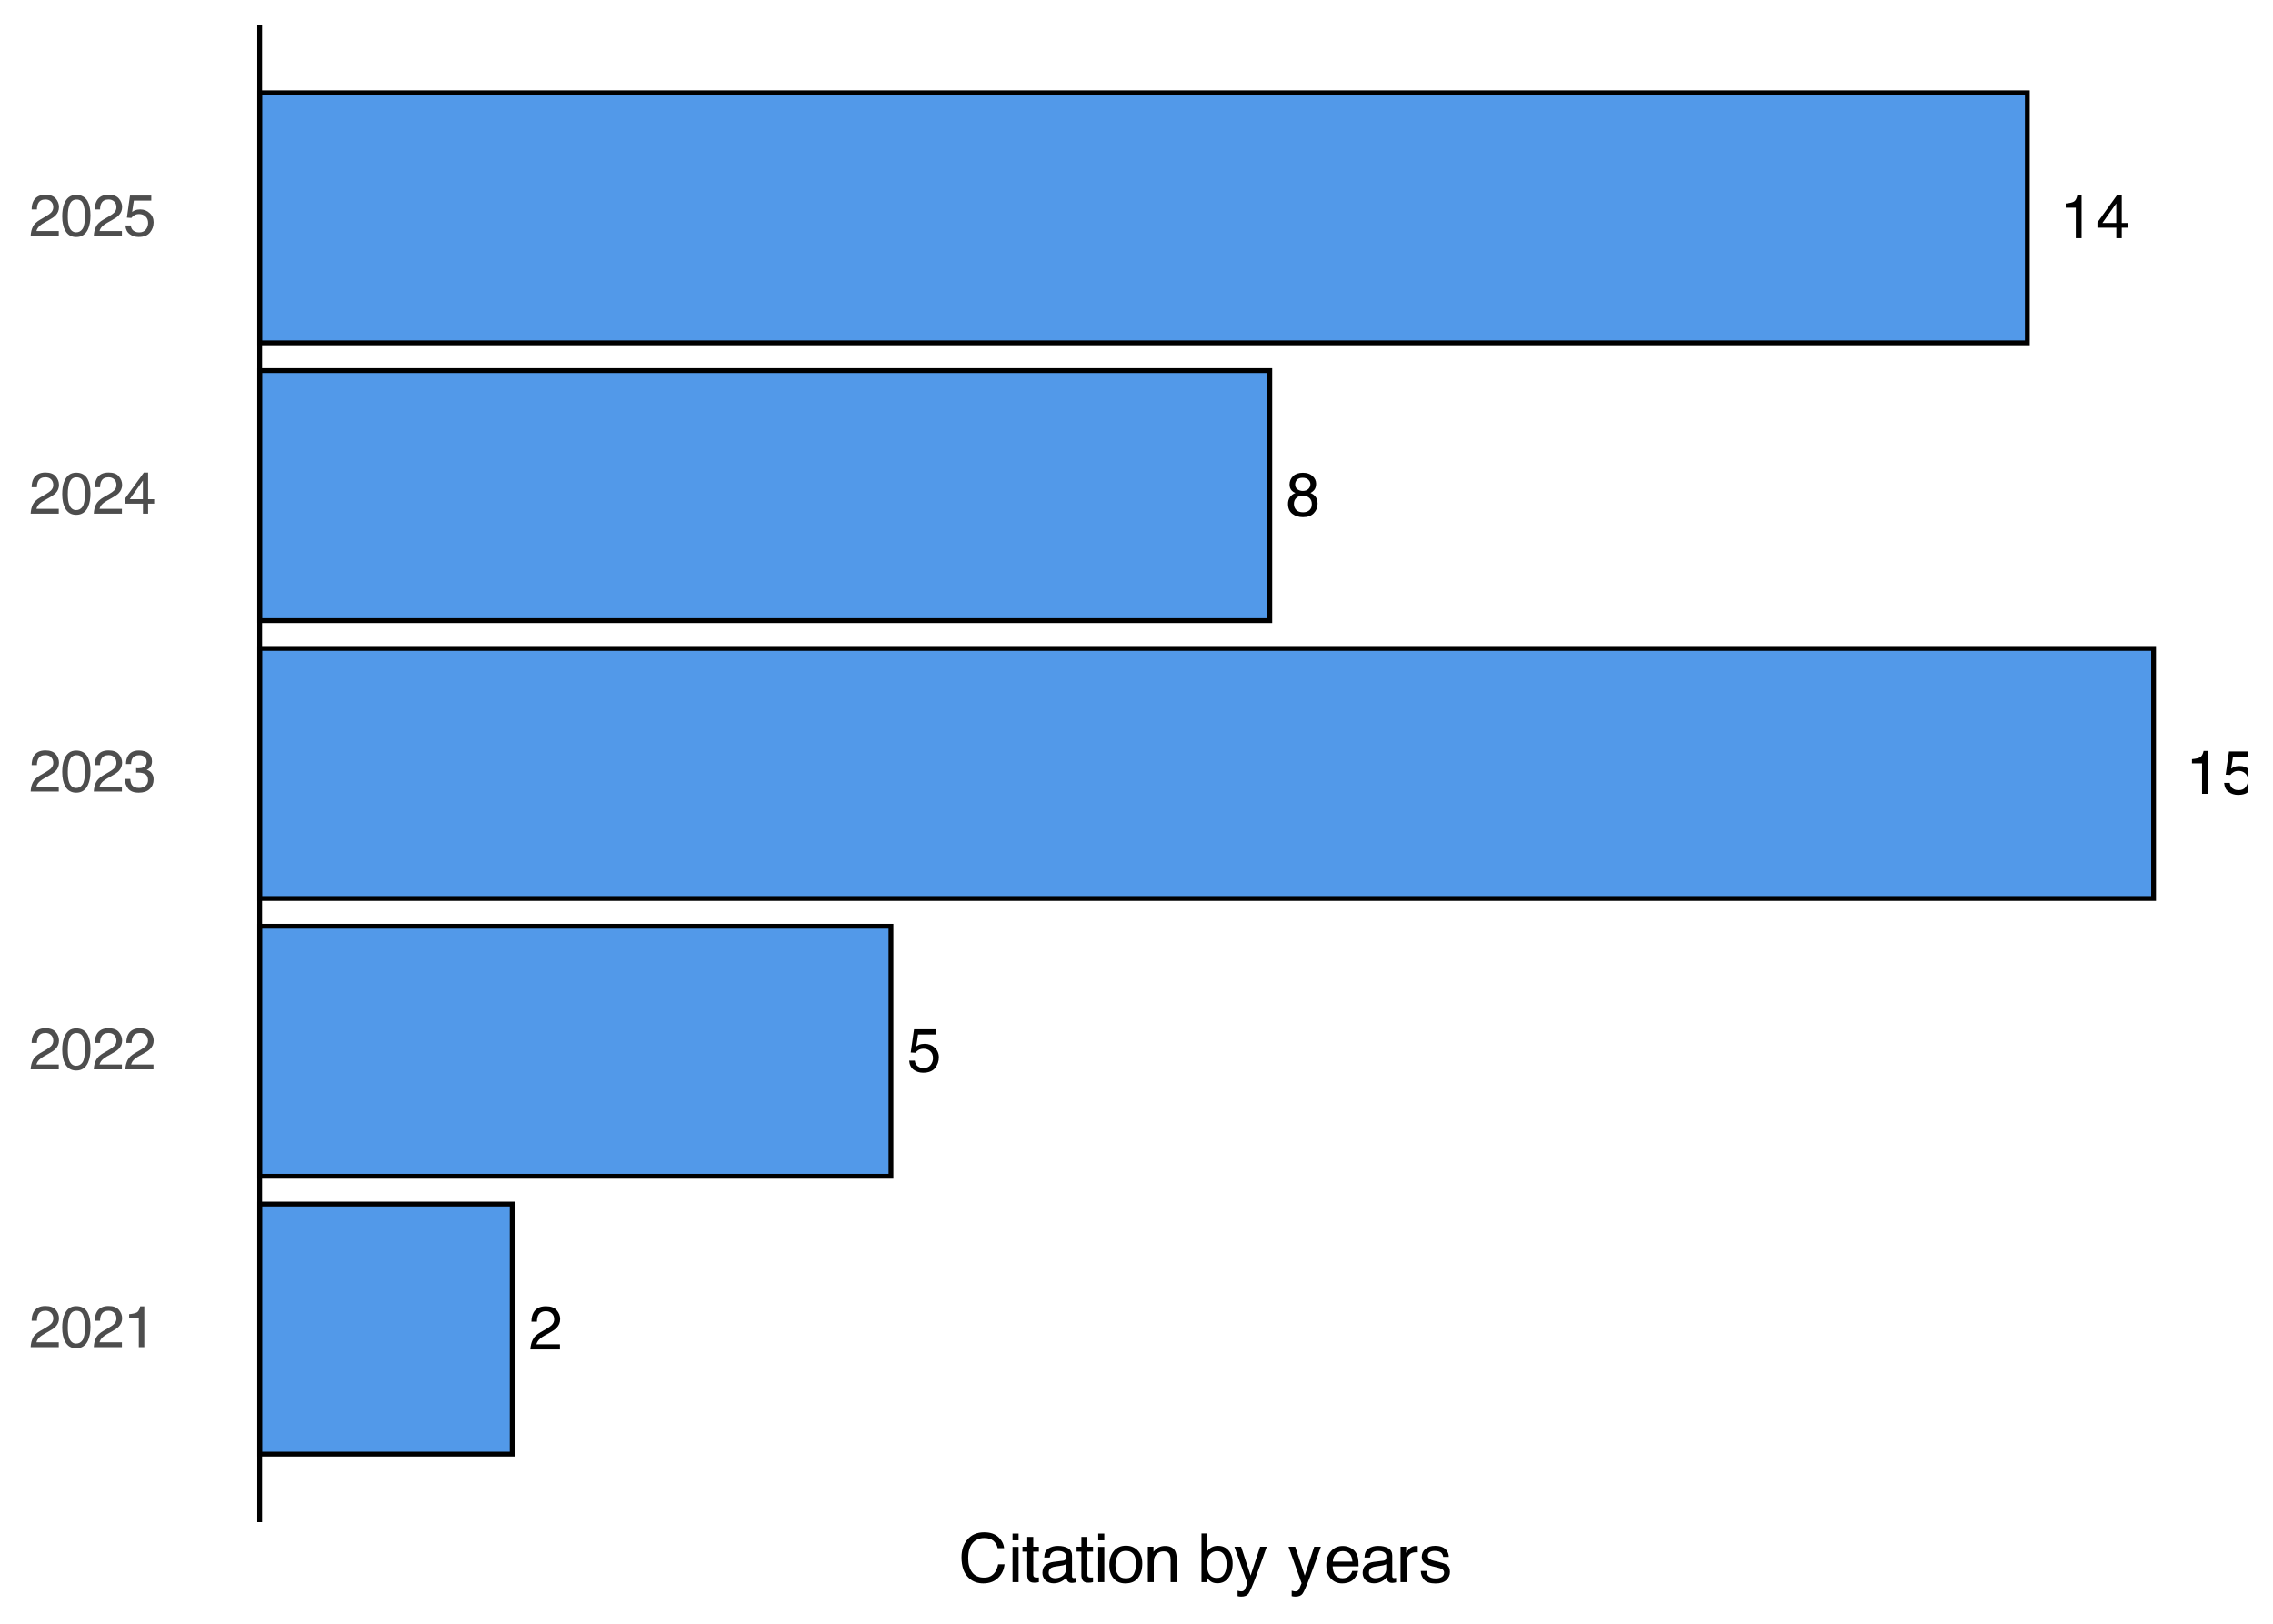
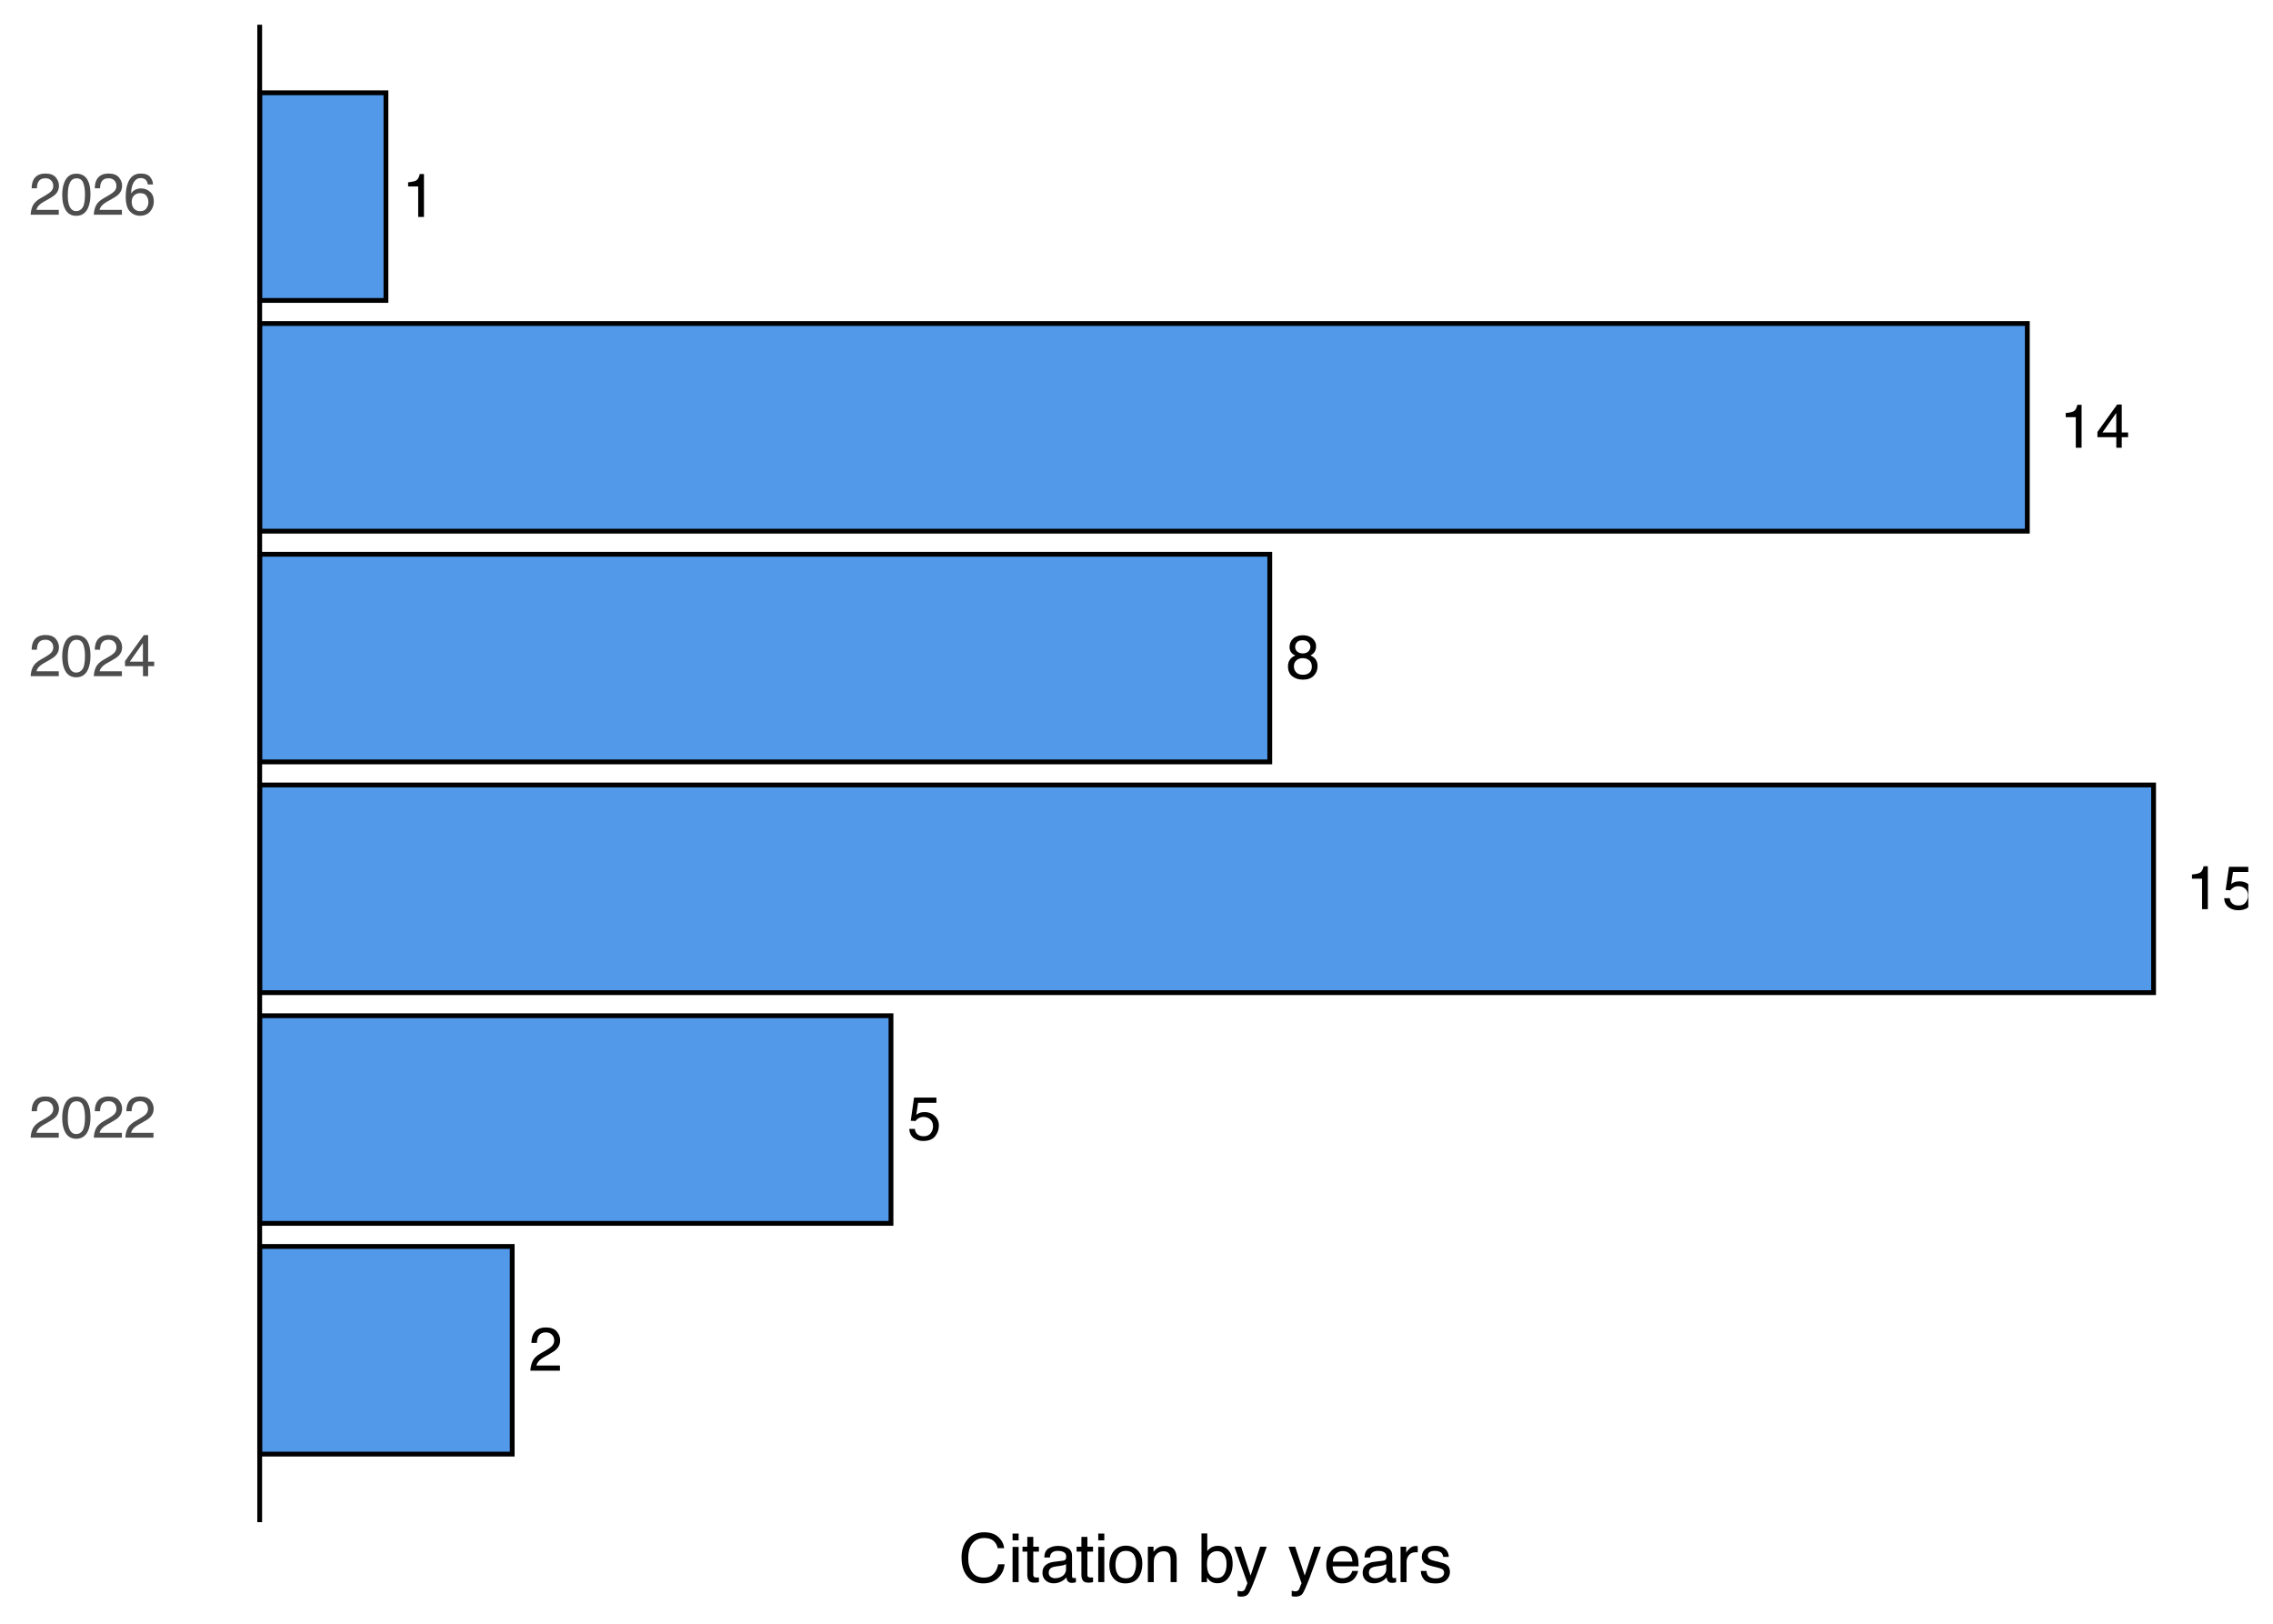
<svg xmlns="http://www.w3.org/2000/svg" xmlns:xlink="http://www.w3.org/1999/xlink" width="504" height="360" viewBox="0 0 504 360">
  <defs>
    <g>
      <g id="glyph-0-0">
        <path d="M 0.438 0 L 0.438 -9.797 L 8.219 -9.797 L 8.219 0 Z M 6.984 -1.234 L 6.984 -8.562 L 1.672 -8.562 L 1.672 -1.234 Z M 6.984 -1.234 " />
      </g>
      <g id="glyph-0-1">
        <path d="M 0.422 0 C 0.473 -0.82 0.645 -1.535 0.938 -2.141 C 1.227 -2.754 1.805 -3.312 2.672 -3.812 L 3.953 -4.547 C 4.523 -4.879 4.926 -5.164 5.156 -5.406 C 5.52 -5.77 5.703 -6.191 5.703 -6.672 C 5.703 -7.223 5.535 -7.66 5.203 -7.984 C 4.867 -8.316 4.426 -8.484 3.875 -8.484 C 3.051 -8.484 2.477 -8.172 2.156 -7.547 C 1.988 -7.211 1.895 -6.75 1.875 -6.156 L 0.656 -6.156 C 0.676 -6.988 0.832 -7.664 1.125 -8.188 C 1.645 -9.113 2.562 -9.578 3.875 -9.578 C 4.969 -9.578 5.766 -9.281 6.266 -8.688 C 6.773 -8.102 7.031 -7.445 7.031 -6.719 C 7.031 -5.957 6.758 -5.305 6.219 -4.766 C 5.906 -4.441 5.348 -4.055 4.547 -3.609 L 3.641 -3.109 C 3.203 -2.867 2.859 -2.641 2.609 -2.422 C 2.16 -2.035 1.879 -1.609 1.766 -1.141 L 6.984 -1.141 L 6.984 0 Z M 0.422 0 " />
      </g>
      <g id="glyph-0-2">
        <path d="M 1.688 -2.438 C 1.77 -1.75 2.086 -1.273 2.641 -1.016 C 2.922 -0.879 3.25 -0.812 3.625 -0.812 C 4.332 -0.812 4.859 -1.035 5.203 -1.484 C 5.547 -1.941 5.719 -2.445 5.719 -3 C 5.719 -3.664 5.516 -4.18 5.109 -4.547 C 4.703 -4.91 4.211 -5.094 3.641 -5.094 C 3.234 -5.094 2.879 -5.008 2.578 -4.844 C 2.285 -4.688 2.035 -4.469 1.828 -4.188 L 0.781 -4.25 L 1.516 -9.391 L 6.469 -9.391 L 6.469 -8.234 L 2.406 -8.234 L 2 -5.578 C 2.227 -5.742 2.441 -5.867 2.641 -5.953 C 2.992 -6.098 3.406 -6.172 3.875 -6.172 C 4.75 -6.172 5.488 -5.891 6.094 -5.328 C 6.707 -4.766 7.016 -4.051 7.016 -3.188 C 7.016 -2.281 6.734 -1.484 6.172 -0.797 C 5.617 -0.109 4.727 0.234 3.5 0.234 C 2.727 0.234 2.039 0.012 1.438 -0.422 C 0.844 -0.859 0.508 -1.531 0.438 -2.438 Z M 1.688 -2.438 " />
      </g>
      <g id="glyph-0-3">
        <path d="M 1.312 -6.766 L 1.312 -7.688 C 2.176 -7.77 2.781 -7.91 3.125 -8.109 C 3.469 -8.305 3.723 -8.773 3.891 -9.516 L 4.828 -9.516 L 4.828 0 L 3.547 0 L 3.547 -6.766 Z M 1.312 -6.766 " />
      </g>
      <g id="glyph-0-4">
        <path d="M 3.719 -5.547 C 4.238 -5.547 4.648 -5.691 4.953 -5.984 C 5.254 -6.285 5.406 -6.641 5.406 -7.047 C 5.406 -7.398 5.258 -7.723 4.969 -8.016 C 4.688 -8.316 4.254 -8.469 3.672 -8.469 C 3.098 -8.469 2.68 -8.316 2.422 -8.016 C 2.16 -7.723 2.031 -7.379 2.031 -6.984 C 2.031 -6.535 2.195 -6.18 2.531 -5.922 C 2.863 -5.672 3.258 -5.547 3.719 -5.547 Z M 3.781 -0.812 C 4.344 -0.812 4.805 -0.961 5.172 -1.266 C 5.535 -1.566 5.719 -2.016 5.719 -2.609 C 5.719 -3.234 5.531 -3.703 5.156 -4.016 C 4.781 -4.336 4.297 -4.5 3.703 -4.5 C 3.129 -4.5 2.66 -4.332 2.297 -4 C 1.93 -3.676 1.75 -3.227 1.75 -2.656 C 1.75 -2.156 1.914 -1.723 2.25 -1.359 C 2.582 -0.992 3.094 -0.812 3.781 -0.812 Z M 2.078 -5.094 C 1.742 -5.227 1.484 -5.395 1.297 -5.594 C 0.953 -5.945 0.781 -6.406 0.781 -6.969 C 0.781 -7.688 1.035 -8.301 1.547 -8.812 C 2.066 -9.32 2.797 -9.578 3.734 -9.578 C 4.648 -9.578 5.367 -9.332 5.891 -8.844 C 6.41 -8.363 6.672 -7.801 6.672 -7.156 C 6.672 -6.562 6.52 -6.082 6.219 -5.719 C 6.051 -5.508 5.789 -5.301 5.438 -5.094 C 5.832 -4.914 6.145 -4.707 6.375 -4.469 C 6.789 -4.031 7 -3.453 7 -2.734 C 7 -1.898 6.719 -1.191 6.156 -0.609 C 5.594 -0.023 4.797 0.266 3.766 0.266 C 2.828 0.266 2.035 0.012 1.391 -0.484 C 0.754 -0.984 0.438 -1.719 0.438 -2.688 C 0.438 -3.25 0.57 -3.734 0.844 -4.141 C 1.125 -4.555 1.535 -4.875 2.078 -5.094 Z M 2.078 -5.094 " />
      </g>
      <g id="glyph-0-5">
        <path d="M 4.516 -3.375 L 4.516 -7.703 L 1.453 -3.375 Z M 4.531 0 L 4.531 -2.328 L 0.344 -2.328 L 0.344 -3.5 L 4.719 -9.578 L 5.734 -9.578 L 5.734 -3.375 L 7.141 -3.375 L 7.141 -2.328 L 5.734 -2.328 L 5.734 0 Z M 4.531 0 " />
      </g>
      <g id="glyph-1-0">
        <path d="M 0.422 0 L 0.422 -9.328 L 7.828 -9.328 L 7.828 0 Z M 6.656 -1.172 L 6.656 -8.156 L 1.594 -8.156 L 1.594 -1.172 Z M 6.656 -1.172 " />
      </g>
      <g id="glyph-1-1">
        <path d="M 0.406 0 C 0.445 -0.781 0.609 -1.457 0.891 -2.031 C 1.172 -2.613 1.723 -3.145 2.547 -3.625 L 3.766 -4.328 C 4.305 -4.648 4.688 -4.922 4.906 -5.141 C 5.25 -5.492 5.422 -5.895 5.422 -6.344 C 5.422 -6.875 5.258 -7.297 4.938 -7.609 C 4.625 -7.922 4.207 -8.078 3.688 -8.078 C 2.895 -8.078 2.352 -7.781 2.062 -7.188 C 1.895 -6.863 1.805 -6.422 1.797 -5.859 L 0.625 -5.859 C 0.633 -6.648 0.781 -7.297 1.062 -7.797 C 1.562 -8.68 2.438 -9.125 3.688 -9.125 C 4.727 -9.125 5.488 -8.844 5.969 -8.281 C 6.445 -7.719 6.688 -7.094 6.688 -6.406 C 6.688 -5.676 6.43 -5.051 5.922 -4.531 C 5.629 -4.227 5.098 -3.863 4.328 -3.438 L 3.453 -2.953 C 3.047 -2.723 2.723 -2.504 2.484 -2.297 C 2.055 -1.93 1.789 -1.523 1.688 -1.078 L 6.641 -1.078 L 6.641 0 Z M 0.406 0 " />
      </g>
      <g id="glyph-1-2">
        <path d="M 3.516 -9.094 C 4.691 -9.094 5.539 -8.609 6.062 -7.641 C 6.469 -6.891 6.672 -5.863 6.672 -4.562 C 6.672 -3.32 6.488 -2.297 6.125 -1.484 C 5.594 -0.328 4.723 0.25 3.516 0.25 C 2.422 0.25 1.609 -0.223 1.078 -1.172 C 0.629 -1.961 0.406 -3.023 0.406 -4.359 C 0.406 -5.391 0.539 -6.273 0.812 -7.016 C 1.312 -8.398 2.211 -9.094 3.516 -9.094 Z M 3.5 -0.797 C 4.094 -0.797 4.566 -1.055 4.922 -1.578 C 5.273 -2.109 5.453 -3.086 5.453 -4.516 C 5.453 -5.547 5.32 -6.395 5.062 -7.062 C 4.812 -7.727 4.32 -8.062 3.594 -8.062 C 2.914 -8.062 2.422 -7.742 2.109 -7.109 C 1.797 -6.473 1.641 -5.539 1.641 -4.312 C 1.641 -3.383 1.738 -2.641 1.938 -2.078 C 2.25 -1.223 2.77 -0.797 3.5 -0.797 Z M 3.5 -0.797 " />
      </g>
      <g id="glyph-1-3">
-         <path d="M 1.25 -6.438 L 1.25 -7.312 C 2.07 -7.395 2.645 -7.531 2.969 -7.719 C 3.289 -7.906 3.535 -8.348 3.703 -9.047 L 4.609 -9.047 L 4.609 0 L 3.391 0 L 3.391 -6.438 Z M 1.25 -6.438 " />
+         <path d="M 4.297 -3.219 L 4.297 -7.344 L 1.391 -3.219 Z M 4.312 0 L 4.312 -2.219 L 0.328 -2.219 L 0.328 -3.344 L 4.5 -9.109 L 5.453 -9.109 L 5.453 -3.219 L 6.797 -3.219 L 6.797 -2.219 L 5.453 -2.219 L 5.453 0 Z M 4.312 0 " />
      </g>
      <g id="glyph-1-4">
-         <path d="M 3.375 0.25 C 2.301 0.25 1.52 -0.047 1.031 -0.641 C 0.551 -1.234 0.312 -1.953 0.312 -2.797 L 1.5 -2.797 C 1.551 -2.203 1.66 -1.773 1.828 -1.516 C 2.129 -1.035 2.664 -0.797 3.438 -0.797 C 4.039 -0.797 4.523 -0.957 4.891 -1.281 C 5.254 -1.602 5.438 -2.016 5.438 -2.516 C 5.438 -3.141 5.242 -3.578 4.859 -3.828 C 4.473 -4.078 3.941 -4.203 3.266 -4.203 C 3.191 -4.203 3.113 -4.203 3.031 -4.203 C 2.945 -4.203 2.867 -4.203 2.797 -4.203 L 2.797 -5.203 C 2.91 -5.191 3.008 -5.18 3.094 -5.172 C 3.176 -5.172 3.266 -5.172 3.359 -5.172 C 3.785 -5.172 4.133 -5.238 4.406 -5.375 C 4.883 -5.613 5.125 -6.035 5.125 -6.641 C 5.125 -7.098 4.961 -7.445 4.641 -7.688 C 4.328 -7.938 3.953 -8.062 3.516 -8.062 C 2.754 -8.062 2.227 -7.805 1.938 -7.297 C 1.781 -7.016 1.691 -6.617 1.672 -6.109 L 0.547 -6.109 C 0.547 -6.785 0.68 -7.359 0.953 -7.828 C 1.41 -8.68 2.227 -9.109 3.406 -9.109 C 4.332 -9.109 5.047 -8.898 5.547 -8.484 C 6.055 -8.066 6.312 -7.469 6.312 -6.688 C 6.312 -6.133 6.16 -5.68 5.859 -5.328 C 5.68 -5.117 5.441 -4.953 5.141 -4.828 C 5.617 -4.691 5.992 -4.438 6.266 -4.062 C 6.535 -3.688 6.672 -3.227 6.672 -2.688 C 6.672 -1.82 6.383 -1.113 5.812 -0.562 C 5.238 -0.02 4.426 0.25 3.375 0.25 Z M 3.375 0.25 " />
-       </g>
-       <g id="glyph-1-5">
-         <path d="M 4.297 -3.219 L 4.297 -7.344 L 1.391 -3.219 Z M 4.312 0 L 4.312 -2.219 L 0.328 -2.219 L 0.328 -3.344 L 4.5 -9.109 L 5.453 -9.109 L 5.453 -3.219 L 6.797 -3.219 L 6.797 -2.219 L 5.453 -2.219 L 5.453 0 Z M 4.312 0 " />
-       </g>
-       <g id="glyph-1-6">
-         <path d="M 1.609 -2.312 C 1.68 -1.664 1.984 -1.219 2.516 -0.969 C 2.785 -0.844 3.098 -0.781 3.453 -0.781 C 4.129 -0.781 4.629 -0.992 4.953 -1.422 C 5.285 -1.848 5.453 -2.328 5.453 -2.859 C 5.453 -3.492 5.254 -3.984 4.859 -4.328 C 4.473 -4.672 4.008 -4.844 3.469 -4.844 C 3.07 -4.844 2.734 -4.766 2.453 -4.609 C 2.172 -4.461 1.93 -4.254 1.734 -3.984 L 0.75 -4.047 L 1.438 -8.938 L 6.156 -8.938 L 6.156 -7.828 L 2.297 -7.828 L 1.906 -5.312 C 2.125 -5.469 2.328 -5.586 2.516 -5.672 C 2.848 -5.805 3.238 -5.875 3.688 -5.875 C 4.52 -5.875 5.223 -5.602 5.797 -5.062 C 6.379 -4.531 6.672 -3.852 6.672 -3.031 C 6.672 -2.164 6.406 -1.406 5.875 -0.75 C 5.344 -0.094 4.5 0.234 3.344 0.234 C 2.602 0.234 1.945 0.023 1.375 -0.391 C 0.801 -0.805 0.484 -1.445 0.422 -2.312 Z M 1.609 -2.312 " />
+         <path d="M 3.797 -9.125 C 4.816 -9.125 5.523 -8.859 5.922 -8.328 C 6.328 -7.805 6.531 -7.266 6.531 -6.703 L 5.391 -6.703 C 5.328 -7.066 5.223 -7.348 5.078 -7.547 C 4.797 -7.93 4.379 -8.125 3.828 -8.125 C 3.18 -8.125 2.672 -7.828 2.297 -7.234 C 1.922 -6.648 1.711 -5.805 1.672 -4.703 C 1.93 -5.086 2.258 -5.375 2.656 -5.562 C 3.02 -5.738 3.426 -5.828 3.875 -5.828 C 4.633 -5.828 5.297 -5.582 5.859 -5.094 C 6.43 -4.602 6.719 -3.875 6.719 -2.906 C 6.719 -2.082 6.445 -1.352 5.906 -0.719 C 5.375 -0.082 4.613 0.234 3.625 0.234 C 2.77 0.234 2.031 -0.086 1.406 -0.734 C 0.789 -1.379 0.484 -2.469 0.484 -4 C 0.484 -5.125 0.625 -6.082 0.906 -6.875 C 1.426 -8.375 2.391 -9.125 3.797 -9.125 Z M 3.719 -0.781 C 4.32 -0.781 4.77 -0.984 5.062 -1.391 C 5.363 -1.797 5.516 -2.27 5.516 -2.812 C 5.516 -3.281 5.379 -3.723 5.109 -4.141 C 4.848 -4.566 4.363 -4.781 3.656 -4.781 C 3.164 -4.781 2.734 -4.613 2.359 -4.281 C 1.992 -3.957 1.812 -3.469 1.812 -2.812 C 1.812 -2.238 1.977 -1.754 2.312 -1.359 C 2.656 -0.973 3.125 -0.781 3.719 -0.781 Z M 3.719 -0.781 " />
      </g>
      <g id="glyph-2-0">
        <path d="M 0.484 0 L 0.484 -10.766 L 9.031 -10.766 L 9.031 0 Z M 7.672 -1.344 L 7.672 -9.406 L 1.828 -9.406 L 1.828 -1.344 Z M 7.672 -1.344 " />
      </g>
      <g id="glyph-2-1">
        <path d="M 5.672 -11.047 C 7.035 -11.047 8.094 -10.688 8.844 -9.969 C 9.594 -9.258 10.008 -8.445 10.094 -7.531 L 8.672 -7.531 C 8.516 -8.219 8.195 -8.766 7.719 -9.172 C 7.238 -9.578 6.562 -9.781 5.688 -9.781 C 4.633 -9.781 3.781 -9.406 3.125 -8.656 C 2.469 -7.914 2.141 -6.781 2.141 -5.25 C 2.141 -3.988 2.43 -2.961 3.016 -2.172 C 3.609 -1.391 4.488 -1 5.656 -1 C 6.727 -1 7.547 -1.41 8.109 -2.234 C 8.41 -2.672 8.633 -3.242 8.781 -3.953 L 10.203 -3.953 C 10.078 -2.816 9.656 -1.867 8.938 -1.109 C 8.082 -0.18 6.93 0.281 5.484 0.281 C 4.234 0.281 3.188 -0.098 2.344 -0.859 C 1.219 -1.859 0.656 -3.406 0.656 -5.5 C 0.656 -7.082 1.078 -8.379 1.922 -9.391 C 2.828 -10.492 4.078 -11.047 5.672 -11.047 Z M 5.391 -11.047 Z M 5.391 -11.047 " />
      </g>
      <g id="glyph-2-2">
        <path d="M 0.969 -7.812 L 2.312 -7.812 L 2.312 0 L 0.969 0 Z M 0.969 -10.766 L 2.312 -10.766 L 2.312 -9.266 L 0.969 -9.266 Z M 0.969 -10.766 " />
      </g>
      <g id="glyph-2-3">
        <path d="M 1.234 -10.031 L 2.562 -10.031 L 2.562 -7.844 L 3.812 -7.844 L 3.812 -6.766 L 2.562 -6.766 L 2.562 -1.641 C 2.562 -1.367 2.656 -1.188 2.844 -1.094 C 2.945 -1.039 3.117 -1.016 3.359 -1.016 C 3.422 -1.016 3.488 -1.016 3.562 -1.016 C 3.633 -1.023 3.719 -1.035 3.812 -1.047 L 3.812 0 C 3.664 0.039 3.508 0.07 3.344 0.094 C 3.176 0.113 3 0.125 2.812 0.125 C 2.195 0.125 1.781 -0.031 1.562 -0.344 C 1.344 -0.664 1.234 -1.078 1.234 -1.578 L 1.234 -6.766 L 0.172 -6.766 L 0.172 -7.844 L 1.234 -7.844 Z M 1.234 -10.031 " />
      </g>
      <g id="glyph-2-4">
        <path d="M 1.984 -2.094 C 1.984 -1.707 2.117 -1.406 2.391 -1.188 C 2.672 -0.969 3.004 -0.859 3.391 -0.859 C 3.848 -0.859 4.297 -0.961 4.734 -1.172 C 5.461 -1.535 5.828 -2.125 5.828 -2.938 L 5.828 -3.984 C 5.672 -3.891 5.461 -3.805 5.203 -3.734 C 4.953 -3.672 4.703 -3.625 4.453 -3.594 L 3.656 -3.484 C 3.176 -3.422 2.816 -3.32 2.578 -3.188 C 2.18 -2.957 1.984 -2.594 1.984 -2.094 Z M 5.172 -4.75 C 5.473 -4.789 5.676 -4.922 5.781 -5.141 C 5.832 -5.254 5.859 -5.422 5.859 -5.641 C 5.859 -6.086 5.695 -6.41 5.375 -6.609 C 5.062 -6.816 4.609 -6.922 4.016 -6.922 C 3.328 -6.922 2.836 -6.734 2.547 -6.359 C 2.391 -6.16 2.285 -5.859 2.234 -5.453 L 1 -5.453 C 1.031 -6.422 1.344 -7.094 1.938 -7.469 C 2.539 -7.844 3.242 -8.031 4.047 -8.031 C 4.961 -8.031 5.711 -7.852 6.297 -7.5 C 6.867 -7.156 7.156 -6.609 7.156 -5.859 L 7.156 -1.344 C 7.156 -1.207 7.18 -1.098 7.234 -1.016 C 7.285 -0.93 7.406 -0.891 7.594 -0.891 C 7.645 -0.891 7.707 -0.895 7.781 -0.906 C 7.852 -0.914 7.93 -0.926 8.016 -0.938 L 8.016 0.031 C 7.816 0.094 7.66 0.129 7.547 0.141 C 7.441 0.16 7.297 0.172 7.109 0.172 C 6.66 0.172 6.332 0.008 6.125 -0.312 C 6.02 -0.488 5.941 -0.734 5.891 -1.047 C 5.629 -0.691 5.242 -0.383 4.734 -0.125 C 4.234 0.133 3.68 0.266 3.078 0.266 C 2.348 0.266 1.75 0.043 1.281 -0.391 C 0.82 -0.836 0.594 -1.395 0.594 -2.062 C 0.594 -2.789 0.82 -3.352 1.281 -3.75 C 1.738 -4.145 2.332 -4.391 3.062 -4.484 Z M 4.078 -8.031 Z M 4.078 -8.031 " />
      </g>
      <g id="glyph-2-5">
        <path d="M 4.078 -0.844 C 4.953 -0.844 5.551 -1.172 5.875 -1.828 C 6.195 -2.492 6.359 -3.234 6.359 -4.047 C 6.359 -4.785 6.242 -5.383 6.016 -5.844 C 5.641 -6.562 5 -6.922 4.094 -6.922 C 3.289 -6.922 2.703 -6.613 2.328 -6 C 1.961 -5.383 1.781 -4.641 1.781 -3.766 C 1.781 -2.93 1.961 -2.234 2.328 -1.672 C 2.703 -1.117 3.285 -0.844 4.078 -0.844 Z M 4.125 -8.078 C 5.133 -8.078 5.988 -7.738 6.688 -7.062 C 7.383 -6.383 7.734 -5.395 7.734 -4.094 C 7.734 -2.82 7.426 -1.773 6.812 -0.953 C 6.195 -0.129 5.242 0.281 3.953 0.281 C 2.879 0.281 2.023 -0.082 1.391 -0.812 C 0.754 -1.539 0.438 -2.52 0.438 -3.75 C 0.438 -5.07 0.77 -6.125 1.438 -6.906 C 2.102 -7.688 3 -8.078 4.125 -8.078 Z M 4.094 -8.031 Z M 4.094 -8.031 " />
      </g>
      <g id="glyph-2-6">
        <path d="M 0.969 -7.844 L 2.219 -7.844 L 2.219 -6.734 C 2.594 -7.191 2.984 -7.52 3.391 -7.719 C 3.805 -7.914 4.27 -8.016 4.781 -8.016 C 5.895 -8.016 6.645 -7.629 7.031 -6.859 C 7.25 -6.43 7.359 -5.82 7.359 -5.031 L 7.359 0 L 6.016 0 L 6.016 -4.938 C 6.016 -5.414 5.945 -5.801 5.812 -6.094 C 5.57 -6.582 5.145 -6.828 4.531 -6.828 C 4.219 -6.828 3.961 -6.797 3.766 -6.734 C 3.398 -6.629 3.082 -6.414 2.812 -6.094 C 2.594 -5.832 2.445 -5.562 2.375 -5.281 C 2.312 -5.008 2.281 -4.617 2.281 -4.109 L 2.281 0 L 0.969 0 Z M 4.062 -8.031 Z M 4.062 -8.031 " />
      </g>
      <g id="glyph-2-7">
</g>
      <g id="glyph-2-8">
        <path d="M 0.859 -10.797 L 2.141 -10.797 L 2.141 -6.891 C 2.43 -7.266 2.773 -7.551 3.172 -7.75 C 3.578 -7.945 4.016 -8.047 4.484 -8.047 C 5.461 -8.047 6.254 -7.707 6.859 -7.031 C 7.461 -6.363 7.766 -5.379 7.766 -4.078 C 7.766 -2.836 7.461 -1.805 6.859 -0.984 C 6.266 -0.16 5.438 0.25 4.375 0.25 C 3.781 0.25 3.273 0.102 2.859 -0.188 C 2.617 -0.352 2.359 -0.625 2.078 -1 L 2.078 0 L 0.859 0 Z M 4.297 -0.922 C 5.004 -0.922 5.535 -1.203 5.891 -1.766 C 6.242 -2.328 6.422 -3.07 6.422 -4 C 6.422 -4.832 6.242 -5.52 5.891 -6.062 C 5.535 -6.602 5.016 -6.875 4.328 -6.875 C 3.723 -6.875 3.195 -6.648 2.75 -6.203 C 2.301 -5.754 2.078 -5.02 2.078 -4 C 2.078 -3.27 2.164 -2.676 2.344 -2.219 C 2.695 -1.352 3.348 -0.922 4.297 -0.922 Z M 4.297 -0.922 " />
      </g>
      <g id="glyph-2-9">
        <path d="M 5.859 -7.844 L 7.328 -7.844 C 7.141 -7.344 6.727 -6.195 6.094 -4.406 C 5.613 -3.051 5.211 -1.953 4.891 -1.109 C 4.129 0.887 3.594 2.109 3.281 2.547 C 2.969 2.992 2.426 3.219 1.656 3.219 C 1.477 3.219 1.336 3.207 1.234 3.188 C 1.129 3.176 1.004 3.148 0.859 3.109 L 0.859 1.906 C 1.086 1.969 1.254 2.004 1.359 2.016 C 1.461 2.035 1.555 2.047 1.641 2.047 C 1.879 2.047 2.055 2.004 2.172 1.922 C 2.285 1.848 2.383 1.754 2.469 1.641 C 2.488 1.598 2.57 1.395 2.719 1.031 C 2.875 0.664 2.984 0.398 3.047 0.234 L 0.156 -7.844 L 1.641 -7.844 L 3.75 -1.453 Z M 3.75 -8.031 Z M 3.75 -8.031 " />
      </g>
      <g id="glyph-2-10">
        <path d="M 4.234 -8.016 C 4.785 -8.016 5.32 -7.883 5.844 -7.625 C 6.375 -7.363 6.773 -7.023 7.047 -6.609 C 7.305 -6.211 7.484 -5.754 7.578 -5.234 C 7.648 -4.867 7.688 -4.289 7.688 -3.5 L 1.938 -3.5 C 1.969 -2.707 2.156 -2.066 2.5 -1.578 C 2.852 -1.098 3.398 -0.859 4.141 -0.859 C 4.828 -0.859 5.375 -1.086 5.781 -1.547 C 6.02 -1.805 6.188 -2.113 6.281 -2.469 L 7.578 -2.469 C 7.547 -2.176 7.43 -1.852 7.234 -1.5 C 7.047 -1.145 6.832 -0.852 6.594 -0.625 C 6.188 -0.238 5.691 0.02 5.109 0.156 C 4.785 0.238 4.426 0.281 4.031 0.281 C 3.051 0.281 2.223 -0.07 1.547 -0.781 C 0.867 -1.5 0.531 -2.492 0.531 -3.766 C 0.531 -5.023 0.867 -6.047 1.547 -6.828 C 2.234 -7.617 3.129 -8.016 4.234 -8.016 Z M 6.328 -4.547 C 6.273 -5.117 6.156 -5.578 5.969 -5.922 C 5.602 -6.555 5 -6.875 4.156 -6.875 C 3.551 -6.875 3.039 -6.656 2.625 -6.219 C 2.219 -5.781 2.004 -5.223 1.984 -4.547 Z M 4.109 -8.031 Z M 4.109 -8.031 " />
      </g>
      <g id="glyph-2-11">
        <path d="M 1 -7.844 L 2.25 -7.844 L 2.25 -6.484 C 2.352 -6.754 2.602 -7.078 3 -7.453 C 3.406 -7.828 3.867 -8.016 4.391 -8.016 C 4.422 -8.016 4.461 -8.008 4.516 -8 C 4.578 -8 4.676 -7.992 4.812 -7.984 L 4.812 -6.594 C 4.738 -6.602 4.664 -6.609 4.594 -6.609 C 4.531 -6.617 4.461 -6.625 4.391 -6.625 C 3.723 -6.625 3.211 -6.41 2.859 -5.984 C 2.504 -5.555 2.328 -5.066 2.328 -4.516 L 2.328 0 L 1 0 Z M 1 -7.844 " />
      </g>
      <g id="glyph-2-12">
        <path d="M 1.75 -2.469 C 1.789 -2.02 1.898 -1.68 2.078 -1.453 C 2.41 -1.023 2.988 -0.812 3.812 -0.812 C 4.301 -0.812 4.727 -0.914 5.094 -1.125 C 5.469 -1.344 5.656 -1.672 5.656 -2.109 C 5.656 -2.453 5.504 -2.711 5.203 -2.891 C 5.016 -2.992 4.641 -3.117 4.078 -3.266 L 3.031 -3.516 C 2.363 -3.68 1.867 -3.867 1.547 -4.078 C 0.984 -4.43 0.703 -4.926 0.703 -5.562 C 0.703 -6.301 0.969 -6.898 1.5 -7.359 C 2.039 -7.816 2.758 -8.047 3.656 -8.047 C 4.844 -8.047 5.695 -7.703 6.219 -7.016 C 6.539 -6.566 6.695 -6.094 6.688 -5.594 L 5.453 -5.594 C 5.422 -5.883 5.316 -6.156 5.141 -6.406 C 4.836 -6.75 4.312 -6.922 3.562 -6.922 C 3.062 -6.922 2.68 -6.82 2.422 -6.625 C 2.172 -6.438 2.047 -6.188 2.047 -5.875 C 2.047 -5.539 2.211 -5.27 2.547 -5.062 C 2.742 -4.938 3.031 -4.828 3.406 -4.734 L 4.281 -4.531 C 5.227 -4.301 5.863 -4.078 6.188 -3.859 C 6.695 -3.523 6.953 -2.992 6.953 -2.266 C 6.953 -1.566 6.688 -0.961 6.156 -0.453 C 5.633 0.043 4.832 0.297 3.75 0.297 C 2.582 0.297 1.754 0.027 1.266 -0.5 C 0.773 -1.031 0.516 -1.688 0.484 -2.469 Z M 3.703 -8.031 Z M 3.703 -8.031 " />
      </g>
    </g>
    <clipPath id="clip-0">
-       <path clip-rule="nonzero" d="M 486 166 L 498.52 166 L 498.52 177 L 486 177 Z M 486 166 " />
+       <path clip-rule="nonzero" d="M 486 192 L 498.52 192 L 498.52 202 L 486 202 Z M 486 192 " />
    </clipPath>
    <clipPath id="clip-1">
      <path clip-rule="nonzero" d="M 57 5.48 L 59 5.48 L 59 337.48 L 57 337.48 Z M 57 5.48 " />
    </clipPath>
  </defs>
  <rect x="-50.4" y="-36" width="604.8" height="432" fill="rgb(100%, 100%, 100%)" fill-opacity="1" />
-   <path fill-rule="nonzero" fill="rgb(15.294%, 50.196%, 89.02%)" fill-opacity="0.8" stroke-width="1.067" stroke-linecap="butt" stroke-linejoin="miter" stroke="rgb(0%, 0%, 0%)" stroke-opacity="1" stroke-miterlimit="10" d="M 57.582 322.391 L 113.574 322.391 L 113.574 266.953 L 57.582 266.953 Z M 57.582 322.391 " />
-   <path fill-rule="nonzero" fill="rgb(15.294%, 50.196%, 89.02%)" fill-opacity="0.8" stroke-width="1.067" stroke-linecap="butt" stroke-linejoin="miter" stroke="rgb(0%, 0%, 0%)" stroke-opacity="1" stroke-miterlimit="10" d="M 57.582 260.793 L 197.562 260.793 L 197.562 205.355 L 57.582 205.355 Z M 57.582 260.793 " />
-   <path fill-rule="nonzero" fill="rgb(15.294%, 50.196%, 89.02%)" fill-opacity="0.8" stroke-width="1.067" stroke-linecap="butt" stroke-linejoin="miter" stroke="rgb(0%, 0%, 0%)" stroke-opacity="1" stroke-miterlimit="10" d="M 57.582 199.199 L 477.523 199.199 L 477.523 143.762 L 57.582 143.762 Z M 57.582 199.199 " />
-   <path fill-rule="nonzero" fill="rgb(15.294%, 50.196%, 89.02%)" fill-opacity="0.8" stroke-width="1.067" stroke-linecap="butt" stroke-linejoin="miter" stroke="rgb(0%, 0%, 0%)" stroke-opacity="1" stroke-miterlimit="10" d="M 57.582 137.602 L 281.551 137.602 L 281.551 82.164 L 57.582 82.164 Z M 57.582 137.602 " />
-   <path fill-rule="nonzero" fill="rgb(15.294%, 50.196%, 89.02%)" fill-opacity="0.8" stroke-width="1.067" stroke-linecap="butt" stroke-linejoin="miter" stroke="rgb(0%, 0%, 0%)" stroke-opacity="1" stroke-miterlimit="10" d="M 57.582 76.008 L 449.527 76.008 L 449.527 20.57 L 57.582 20.57 Z M 57.582 76.008 " />
+   <path fill-rule="nonzero" fill="rgb(15.294%, 50.196%, 89.02%)" fill-opacity="0.8" stroke-width="1.067" stroke-linecap="butt" stroke-linejoin="miter" stroke="rgb(0%, 0%, 0%)" stroke-opacity="1" stroke-miterlimit="10" d="M 57.582 322.391 L 113.574 322.391 L 113.574 276.352 L 57.582 276.352 Z M 57.582 322.391 " />
+   <path fill-rule="nonzero" fill="rgb(15.294%, 50.196%, 89.02%)" fill-opacity="0.8" stroke-width="1.067" stroke-linecap="butt" stroke-linejoin="miter" stroke="rgb(0%, 0%, 0%)" stroke-opacity="1" stroke-miterlimit="10" d="M 57.582 271.234 L 197.562 271.234 L 197.562 225.195 L 57.582 225.195 Z M 57.582 271.234 " />
+   <path fill-rule="nonzero" fill="rgb(15.294%, 50.196%, 89.02%)" fill-opacity="0.8" stroke-width="1.067" stroke-linecap="butt" stroke-linejoin="miter" stroke="rgb(0%, 0%, 0%)" stroke-opacity="1" stroke-miterlimit="10" d="M 57.582 220.078 L 477.523 220.078 L 477.523 174.039 L 57.582 174.039 Z M 57.582 220.078 " />
+   <path fill-rule="nonzero" fill="rgb(15.294%, 50.196%, 89.02%)" fill-opacity="0.8" stroke-width="1.067" stroke-linecap="butt" stroke-linejoin="miter" stroke="rgb(0%, 0%, 0%)" stroke-opacity="1" stroke-miterlimit="10" d="M 57.582 168.922 L 281.551 168.922 L 281.551 122.883 L 57.582 122.883 Z M 57.582 168.922 " />
+   <path fill-rule="nonzero" fill="rgb(15.294%, 50.196%, 89.02%)" fill-opacity="0.8" stroke-width="1.067" stroke-linecap="butt" stroke-linejoin="miter" stroke="rgb(0%, 0%, 0%)" stroke-opacity="1" stroke-miterlimit="10" d="M 57.582 117.766 L 449.527 117.766 L 449.527 71.727 L 57.582 71.727 Z M 57.582 117.766 " />
+   <path fill-rule="nonzero" fill="rgb(15.294%, 50.196%, 89.02%)" fill-opacity="0.8" stroke-width="1.067" stroke-linecap="butt" stroke-linejoin="miter" stroke="rgb(0%, 0%, 0%)" stroke-opacity="1" stroke-miterlimit="10" d="M 57.582 66.609 L 85.578 66.609 L 85.578 20.57 L 57.582 20.57 Z M 57.582 66.609 " />
  <g fill="rgb(0%, 0%, 0%)" fill-opacity="1">
-     <use xlink:href="#glyph-0-1" x="117.176" y="299.188" />
+     <use xlink:href="#glyph-0-1" x="117.176" y="303.887" />
  </g>
  <g fill="rgb(0%, 0%, 0%)" fill-opacity="1">
-     <use xlink:href="#glyph-0-2" x="201.164" y="237.59" />
+     <use xlink:href="#glyph-0-2" x="201.164" y="252.73" />
  </g>
  <g clip-path="url(#clip-0)">
    <g fill="rgb(0%, 0%, 0%)" fill-opacity="1">
-       <use xlink:href="#glyph-0-3" x="484.723" y="175.996" />
-       <use xlink:href="#glyph-0-2" x="492.723" y="175.996" />
+       <use xlink:href="#glyph-0-3" x="484.723" y="201.574" />
+       <use xlink:href="#glyph-0-2" x="492.723" y="201.574" />
    </g>
  </g>
  <g fill="rgb(0%, 0%, 0%)" fill-opacity="1">
-     <use xlink:href="#glyph-0-4" x="285.152" y="114.398" />
+     <use xlink:href="#glyph-0-4" x="285.152" y="150.418" />
  </g>
  <g fill="rgb(0%, 0%, 0%)" fill-opacity="1">
-     <use xlink:href="#glyph-0-3" x="456.727" y="52.805" />
-     <use xlink:href="#glyph-0-5" x="464.727" y="52.805" />
+     <use xlink:href="#glyph-0-3" x="456.727" y="99.262" />
+     <use xlink:href="#glyph-0-5" x="464.727" y="99.262" />
+   </g>
+   <g fill="rgb(0%, 0%, 0%)" fill-opacity="1">
+     <use xlink:href="#glyph-0-3" x="89.18" y="48.105" />
  </g>
  <g clip-path="url(#clip-1)">
    <path fill="none" stroke-width="1.067" stroke-linecap="butt" stroke-linejoin="round" stroke="rgb(0%, 0%, 0%)" stroke-opacity="1" stroke-miterlimit="10" d="M 57.582 337.48 L 57.582 5.48 " />
  </g>
  <g fill="rgb(30.196%, 30.196%, 30.196%)" fill-opacity="1">
-     <use xlink:href="#glyph-1-1" x="6.391" y="298.683" />
-     <use xlink:href="#glyph-1-2" x="13.391" y="298.683" />
-     <use xlink:href="#glyph-1-1" x="20.391" y="298.683" />
-     <use xlink:href="#glyph-1-3" x="27.391" y="298.683" />
+     <use xlink:href="#glyph-1-1" x="6.391" y="252.226" />
+     <use xlink:href="#glyph-1-2" x="13.391" y="252.226" />
+     <use xlink:href="#glyph-1-1" x="20.391" y="252.226" />
+     <use xlink:href="#glyph-1-1" x="27.391" y="252.226" />
  </g>
  <g fill="rgb(30.196%, 30.196%, 30.196%)" fill-opacity="1">
-     <use xlink:href="#glyph-1-1" x="6.391" y="237.085" />
-     <use xlink:href="#glyph-1-2" x="13.391" y="237.085" />
-     <use xlink:href="#glyph-1-1" x="20.391" y="237.085" />
-     <use xlink:href="#glyph-1-1" x="27.391" y="237.085" />
+     <use xlink:href="#glyph-1-1" x="6.391" y="149.913" />
+     <use xlink:href="#glyph-1-2" x="13.391" y="149.913" />
+     <use xlink:href="#glyph-1-1" x="20.391" y="149.913" />
+     <use xlink:href="#glyph-1-3" x="27.391" y="149.913" />
  </g>
  <g fill="rgb(30.196%, 30.196%, 30.196%)" fill-opacity="1">
-     <use xlink:href="#glyph-1-1" x="6.391" y="175.491" />
-     <use xlink:href="#glyph-1-2" x="13.391" y="175.491" />
-     <use xlink:href="#glyph-1-1" x="20.391" y="175.491" />
-     <use xlink:href="#glyph-1-4" x="27.391" y="175.491" />
-   </g>
-   <g fill="rgb(30.196%, 30.196%, 30.196%)" fill-opacity="1">
-     <use xlink:href="#glyph-1-1" x="6.391" y="113.894" />
-     <use xlink:href="#glyph-1-2" x="13.391" y="113.894" />
-     <use xlink:href="#glyph-1-1" x="20.391" y="113.894" />
-     <use xlink:href="#glyph-1-5" x="27.391" y="113.894" />
-   </g>
-   <g fill="rgb(30.196%, 30.196%, 30.196%)" fill-opacity="1">
-     <use xlink:href="#glyph-1-1" x="6.391" y="52.3" />
-     <use xlink:href="#glyph-1-2" x="13.391" y="52.3" />
-     <use xlink:href="#glyph-1-1" x="20.391" y="52.3" />
-     <use xlink:href="#glyph-1-6" x="27.391" y="52.3" />
+     <use xlink:href="#glyph-1-1" x="6.391" y="47.601" />
+     <use xlink:href="#glyph-1-2" x="13.391" y="47.601" />
+     <use xlink:href="#glyph-1-1" x="20.391" y="47.601" />
+     <use xlink:href="#glyph-1-4" x="27.391" y="47.601" />
  </g>
  <g fill="rgb(0%, 0%, 0%)" fill-opacity="1">
    <use xlink:href="#glyph-2-1" x="212.551" y="350.77" />
    <use xlink:href="#glyph-2-2" x="223.551" y="350.77" />
    <use xlink:href="#glyph-2-3" x="226.551" y="350.77" />
    <use xlink:href="#glyph-2-4" x="230.551" y="350.77" />
    <use xlink:href="#glyph-2-3" x="238.551" y="350.77" />
    <use xlink:href="#glyph-2-2" x="242.551" y="350.77" />
    <use xlink:href="#glyph-2-5" x="245.551" y="350.77" />
    <use xlink:href="#glyph-2-6" x="253.551" y="350.77" />
    <use xlink:href="#glyph-2-7" x="261.551" y="350.77" />
    <use xlink:href="#glyph-2-8" x="265.551" y="350.77" />
    <use xlink:href="#glyph-2-9" x="273.551" y="350.77" />
    <use xlink:href="#glyph-2-7" x="281.551" y="350.77" />
    <use xlink:href="#glyph-2-9" x="285.551" y="350.77" />
    <use xlink:href="#glyph-2-10" x="293.551" y="350.77" />
    <use xlink:href="#glyph-2-4" x="301.551" y="350.77" />
    <use xlink:href="#glyph-2-11" x="309.551" y="350.77" />
    <use xlink:href="#glyph-2-12" x="314.551" y="350.77" />
  </g>
</svg>
